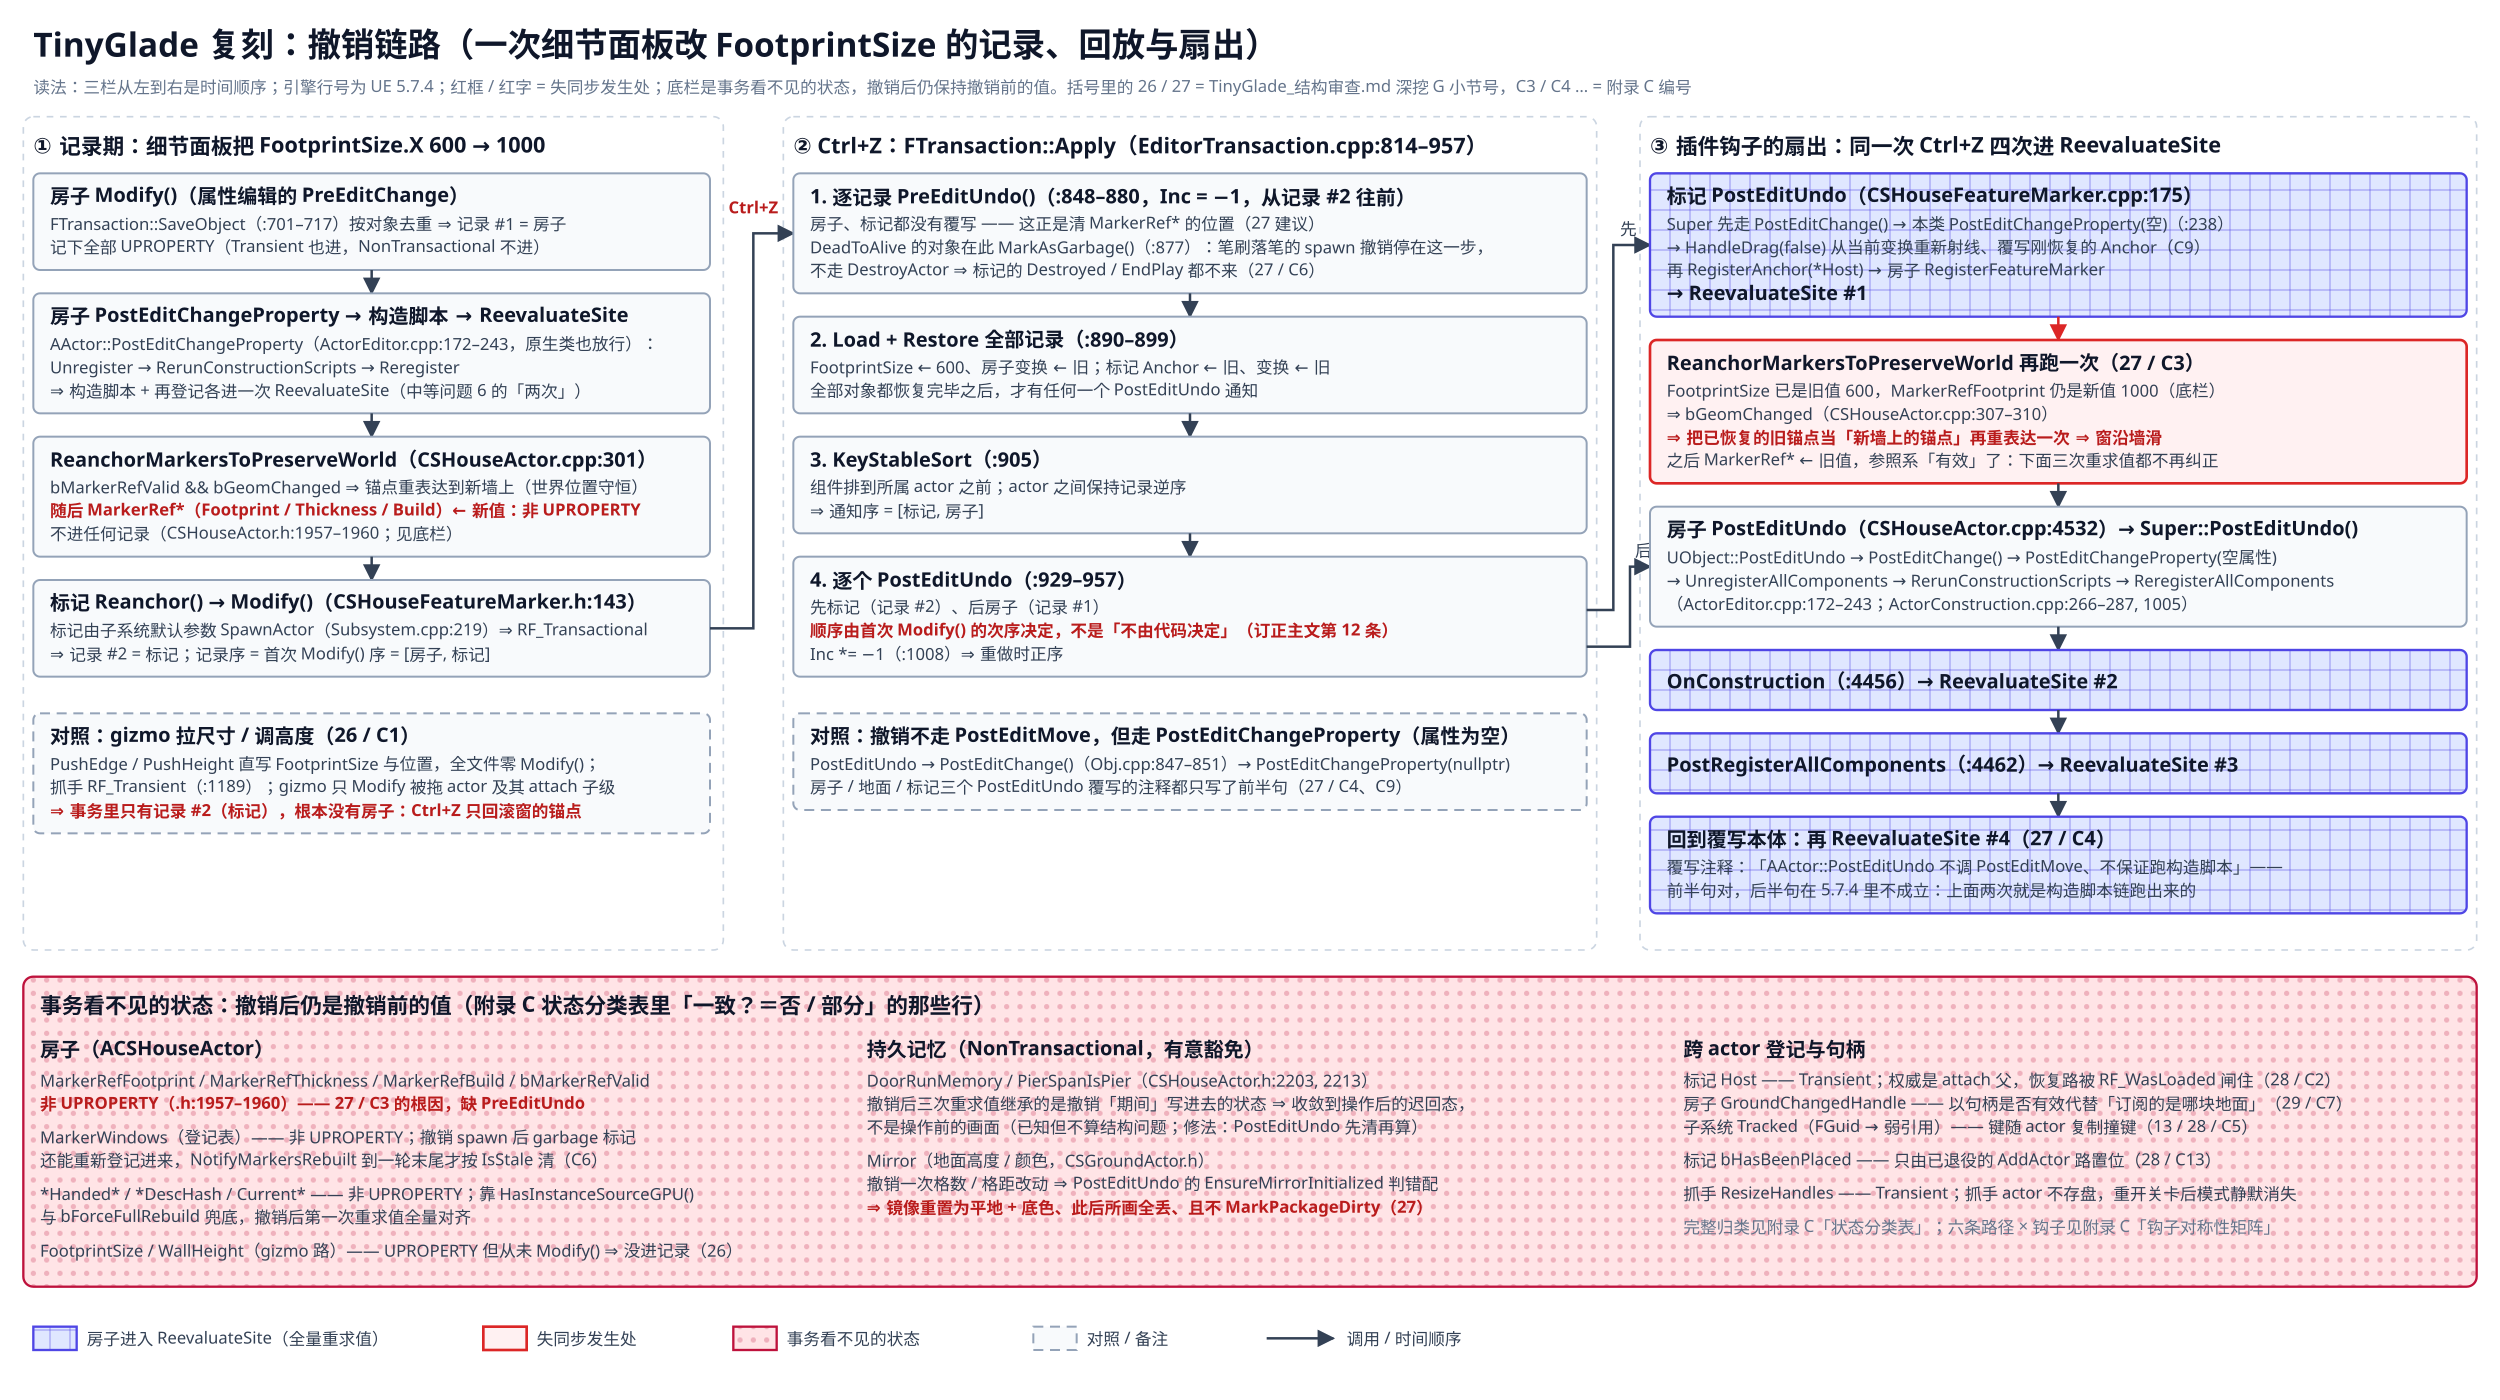
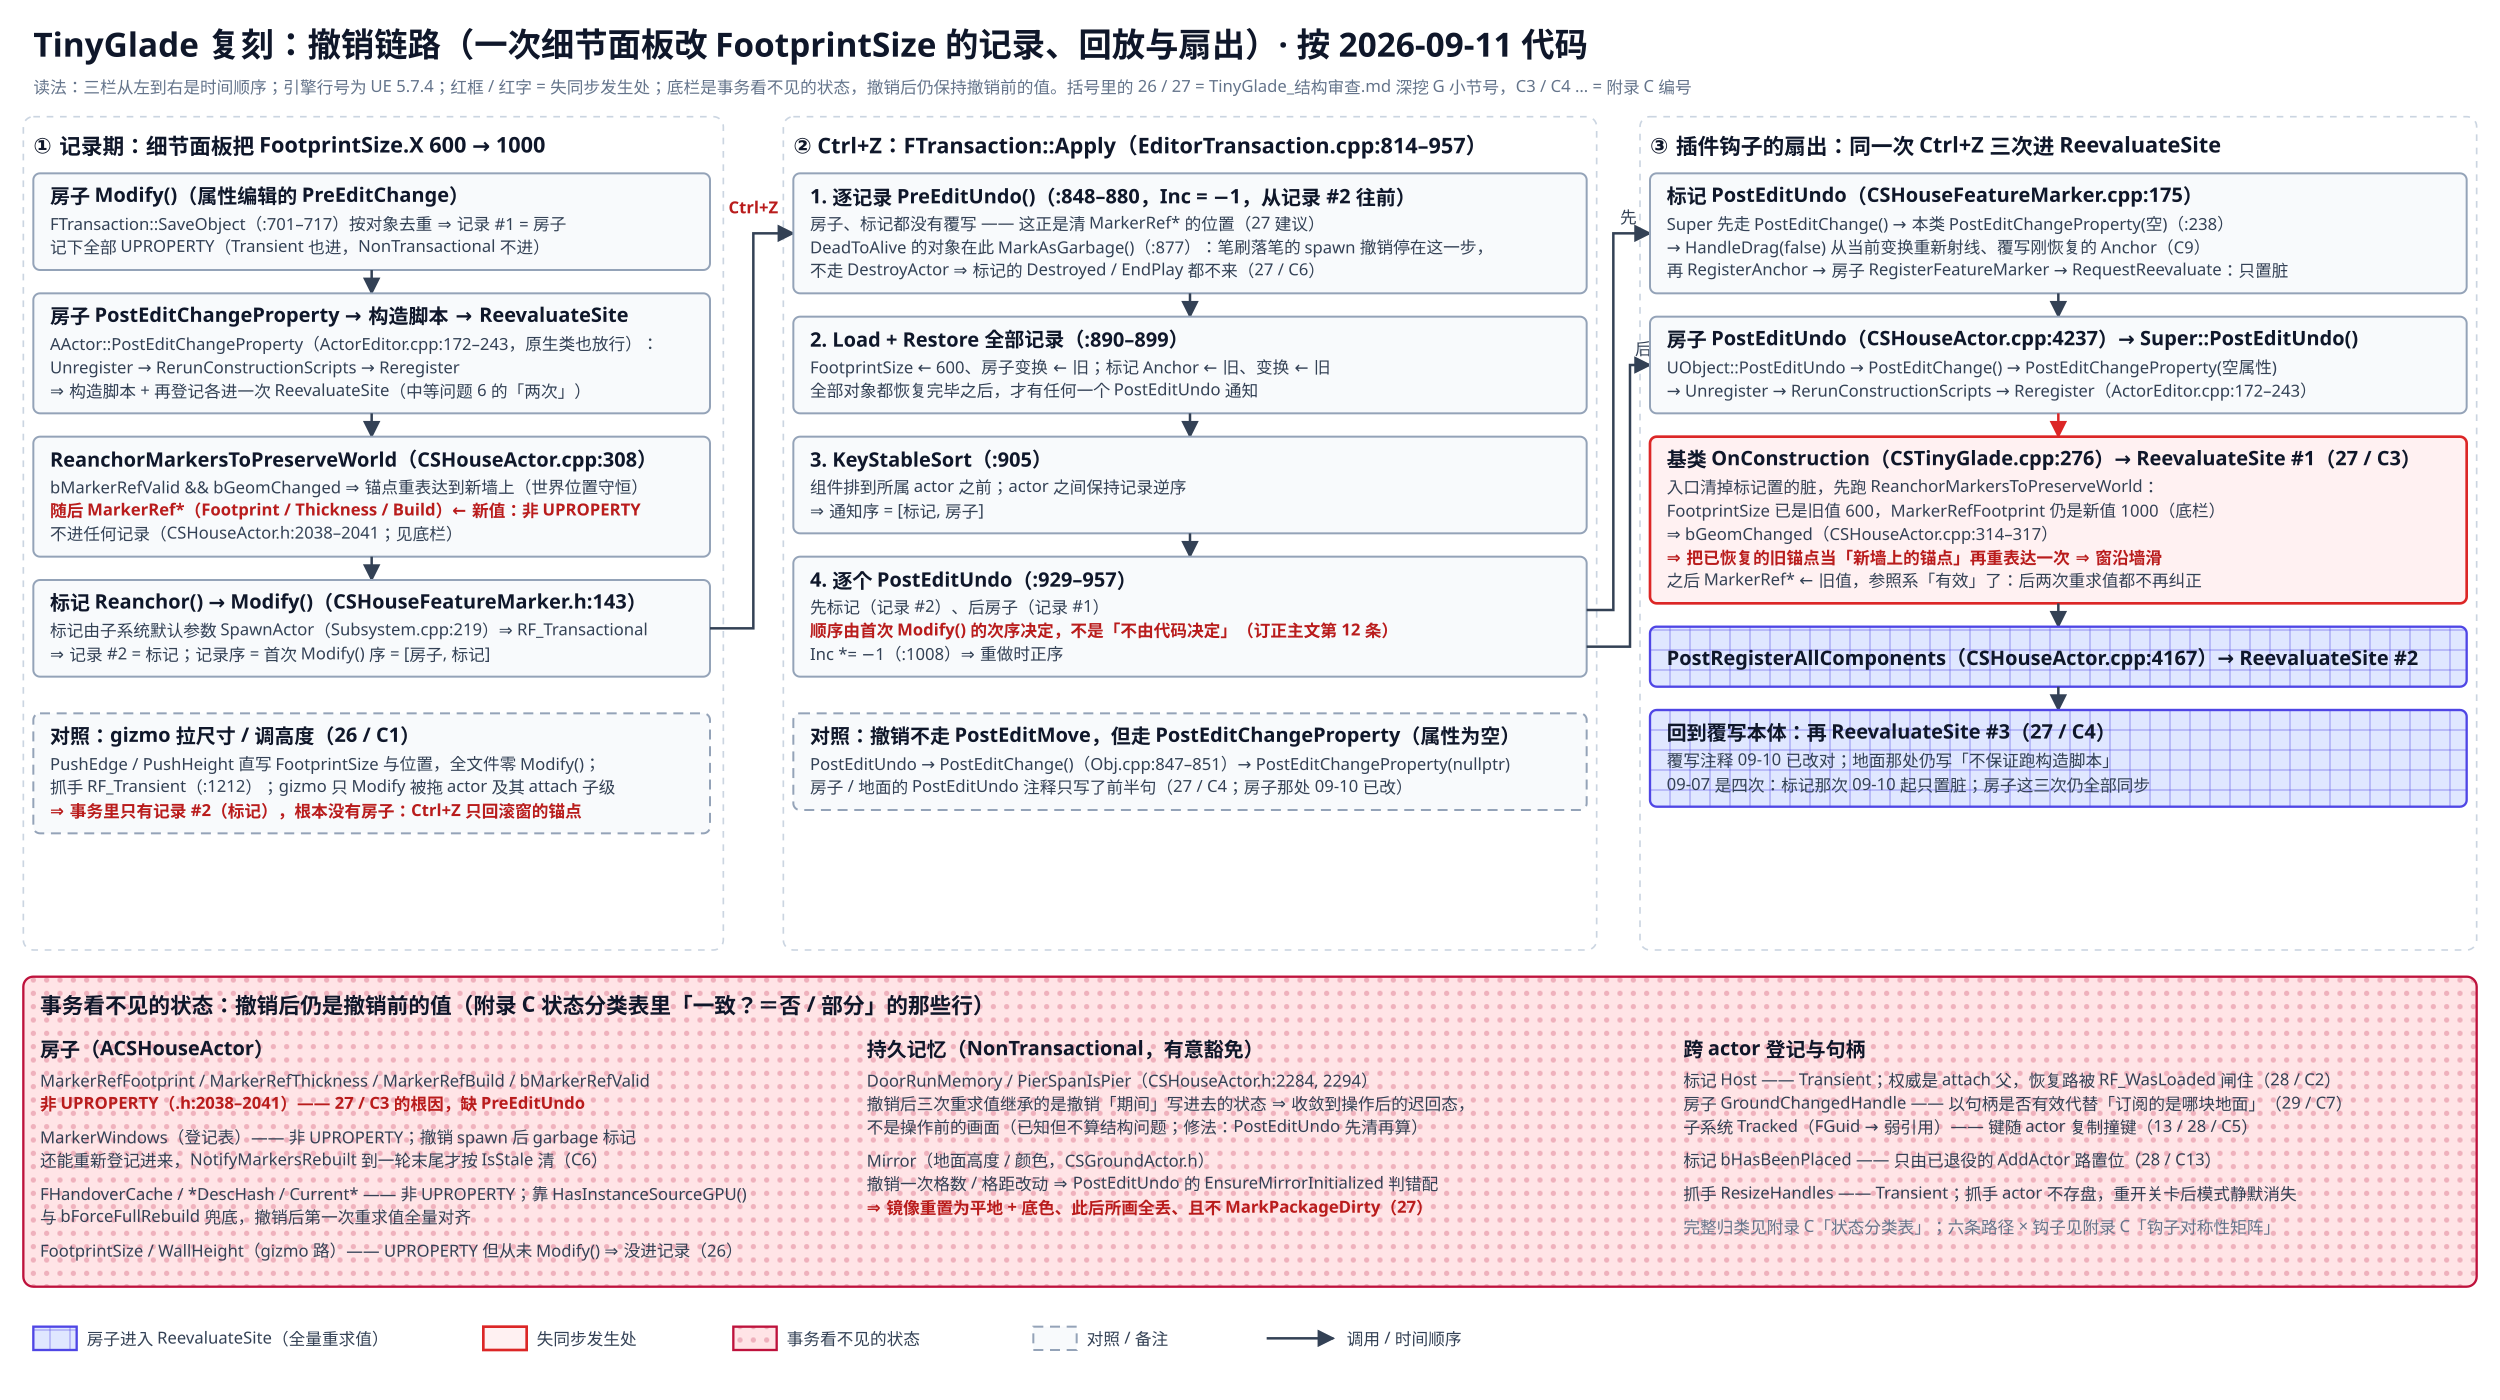
<svg xmlns="http://www.w3.org/2000/svg" viewBox="0 0 1500 840" width="1500" height="840" font-family="Segoe UI, Microsoft YaHei, sans-serif">
  <defs>
    <pattern id="pickable-domain-cross-bg" patternUnits="userSpaceOnUse" width="12" height="12">
      <rect width="12" height="12" fill="#e0e7ff" />
      <path d="M0 6H12" stroke="#4f46e5" stroke-width="1" opacity="0.317" />
      <path d="M6 0V12" stroke="#4f46e5" stroke-width="1" opacity="0.317" />
    </pattern>
    <pattern id="untracked-dot-bg" patternUnits="userSpaceOnUse" width="8" height="8">
      <rect width="8" height="8" fill="#ffe4e6" />
      <circle cx="4" cy="4" r="1.6" fill="#be123c" opacity="0.243" />
    </pattern>
    <marker id="arrow" viewBox="0 0 10 10" refX="9" refY="5" markerWidth="7" markerHeight="7" orient="auto-start-reverse">
      <path d="M0 0L10 5L0 10Z" fill="#334155" />
    </marker>
    <marker id="arrow-r" viewBox="0 0 10 10" refX="9" refY="5" markerWidth="7" markerHeight="7" orient="auto-start-reverse">
      <path d="M0 0L10 5L0 10Z" fill="#dc2626" />
    </marker>
  </defs>
  <style>
    .lane      { fill:none; stroke:#cbd5e1; stroke-width:1; stroke-dasharray:4 4; }
    .box       { fill:#f8fafc; stroke:#94a3b8; stroke-width:1.2; }
    .ext       { fill:#f8fafc; stroke:#94a3b8; stroke-width:1.2; stroke-dasharray:6 4; }
    .core      { fill:url(#pickable-domain-cross-bg); stroke:#4f46e5; stroke-width:1.4; }
    .untracked { fill:url(#untracked-dot-bg); stroke:#be123c; stroke-width:1.4; }
    .bad       { fill:#fff1f2; stroke:#dc2626; stroke-width:1.6; }
    .h  { font-size:13px; font-weight:700; fill:#0f172a; }
    .t  { font-size:12px; font-weight:600; fill:#0f172a; }
    .b  { font-size:10px; fill:#334155; }
    .m  { font-size:10px; fill:#64748b; }
    .r  { font-size:10px; font-weight:600; fill:#b91c1c; }
    .w  { stroke:#334155; stroke-width:1.5; fill:none; marker-end:url(#arrow); }
    .wr { stroke:#dc2626; stroke-width:1.5; fill:none; marker-end:url(#arrow-r); }
  </style>
-   <text x="20" y="34" font-size="20" font-weight="700" fill="#0f172a">TinyGlade 复刻：撤销链路（一次细节面板改 FootprintSize 的记录、回放与扇出）</text>
+   <text x="20" y="34" font-size="20" font-weight="700" fill="#0f172a">TinyGlade 复刻：撤销链路（一次细节面板改 FootprintSize 的记录、回放与扇出）· 按 2026-09-11 代码</text>
  <text x="20" y="56" class="m" font-size="12px">读法：三栏从左到右是时间顺序；引擎行号为 UE 5.7.4；红框 / 红字 = 失同步发生处；底栏是事务看不见的状态，撤销后仍保持撤销前的值。括号里的 26 / 27 = TinyGlade_结构审查.md 深挖 G 小节号，C3 / C4 … = 附录 C 编号</text>
  <rect x="14" y="70" width="420" height="500" rx="6" class="lane" />
  <rect x="470" y="70" width="488" height="500" rx="6" class="lane" />
  <rect x="984" y="70" width="502" height="500" rx="6" class="lane" />
  <text x="20" y="92" class="h">① 记录期：细节面板把 FootprintSize.X 600 → 1000</text>
  <text x="476" y="92" class="h">② Ctrl+Z：FTransaction::Apply（EditorTransaction.cpp:814–957）</text>
-   <text x="990" y="92" class="h">③ 插件钩子的扇出：同一次 Ctrl+Z 四次进 ReevaluateSite</text>
+   <text x="990" y="92" class="h">③ 插件钩子的扇出：同一次 Ctrl+Z 三次进 ReevaluateSite</text>
  <rect x="20" y="104" width="406" height="58" rx="4" class="box" />
  <text x="30" y="122" class="t">房子 Modify()（属性编辑的 PreEditChange）</text>
  <text x="30" y="138" class="b">FTransaction::SaveObject（:701–717）按对象去重 ⇒ 记录 #1 = 房子</text>
  <text x="30" y="152" class="b">记下全部 UPROPERTY（Transient 也进，NonTransactional 不进）</text>
  <path class="w" d="M223 162V176" />
  <rect x="20" y="176" width="406" height="72" rx="4" class="box" />
  <text x="30" y="194" class="t">房子 PostEditChangeProperty → 构造脚本 → ReevaluateSite</text>
  <text x="30" y="210" class="b">AActor::PostEditChangeProperty（ActorEditor.cpp:172–243，原生类也放行）：</text>
  <text x="30" y="224" class="b">Unregister → RerunConstructionScripts → Reregister</text>
  <text x="30" y="238" class="b">⇒ 构造脚本 + 再登记各进一次 ReevaluateSite（中等问题 6 的「两次」）</text>
  <path class="w" d="M223 248V262" />
  <rect x="20" y="262" width="406" height="72" rx="4" class="box" />
-   <text x="30" y="280" class="t">ReanchorMarkersToPreserveWorld（CSHouseActor.cpp:301）</text>
+   <text x="30" y="280" class="t">ReanchorMarkersToPreserveWorld（CSHouseActor.cpp:308）</text>
  <text x="30" y="296" class="b">bMarkerRefValid &amp;&amp; bGeomChanged ⇒ 锚点重表达到新墙上（世界位置守恒）</text>
  <text x="30" y="310" class="r">随后 MarkerRef*（Footprint / Thickness / Build）← 新值：非 UPROPERTY</text>
-   <text x="30" y="324" class="b">不进任何记录（CSHouseActor.h:1957–1960；见底栏）</text>
+   <text x="30" y="324" class="b">不进任何记录（CSHouseActor.h:2038–2041；见底栏）</text>
  <path class="w" d="M223 334V348" />
  <rect x="20" y="348" width="406" height="58" rx="4" class="box" />
  <text x="30" y="366" class="t">标记 Reanchor() → Modify()（CSHouseFeatureMarker.h:143）</text>
  <text x="30" y="382" class="b">标记由子系统默认参数 SpawnActor（Subsystem.cpp:219）⇒ RF_Transactional</text>
  <text x="30" y="396" class="b">⇒ 记录 #2 = 标记；记录序 = 首次 Modify() 序 = [房子, 标记]</text>
  <rect x="20" y="428" width="406" height="72" rx="4" class="ext" />
  <text x="30" y="446" class="t">对照：gizmo 拉尺寸 / 调高度（26 / C1）</text>
  <text x="30" y="462" class="b">PushEdge / PushHeight 直写 FootprintSize 与位置，全文件零 Modify()；</text>
-   <text x="30" y="476" class="b">抓手 RF_Transient（:1189）；gizmo 只 Modify 被拖 actor 及其 attach 子级</text>
+   <text x="30" y="476" class="b">抓手 RF_Transient（:1212）；gizmo 只 Modify 被拖 actor 及其 attach 子级</text>
  <text x="30" y="490" class="r">⇒ 事务里只有记录 #2（标记），根本没有房子：Ctrl+Z 只回滚窗的锚点</text>
  <path class="w" d="M426 377H452V140H476" />
  <text x="452" y="128" text-anchor="middle" class="r">Ctrl+Z</text>
  <rect x="476" y="104" width="476" height="72" rx="4" class="box" />
  <text x="486" y="122" class="t">1. 逐记录 PreEditUndo()（:848–880，Inc = −1，从记录 #2 往前）</text>
  <text x="486" y="138" class="b">房子、标记都没有覆写 —— 这正是清 MarkerRef* 的位置（27 建议）</text>
  <text x="486" y="152" class="b">DeadToAlive 的对象在此 MarkAsGarbage()（:877）：笔刷落笔的 spawn 撤销停在这一步，</text>
  <text x="486" y="166" class="b">不走 DestroyActor ⇒ 标记的 Destroyed / EndPlay 都不来（27 / C6）</text>
  <path class="w" d="M714 176V190" />
  <rect x="476" y="190" width="476" height="58" rx="4" class="box" />
  <text x="486" y="208" class="t">2. Load + Restore 全部记录（:890–899）</text>
  <text x="486" y="224" class="b">FootprintSize ← 600、房子变换 ← 旧；标记 Anchor ← 旧、变换 ← 旧</text>
  <text x="486" y="238" class="b">全部对象都恢复完毕之后，才有任何一个 PostEditUndo 通知</text>
  <path class="w" d="M714 248V262" />
  <rect x="476" y="262" width="476" height="58" rx="4" class="box" />
  <text x="486" y="280" class="t">3. KeyStableSort（:905）</text>
  <text x="486" y="296" class="b">组件排到所属 actor 之前；actor 之间保持记录逆序</text>
  <text x="486" y="310" class="b">⇒ 通知序 = [标记, 房子]</text>
  <path class="w" d="M714 320V334" />
  <rect x="476" y="334" width="476" height="72" rx="4" class="box" />
  <text x="486" y="352" class="t">4. 逐个 PostEditUndo（:929–957）</text>
  <text x="486" y="368" class="b">先标记（记录 #2）、后房子（记录 #1）</text>
  <text x="486" y="382" class="r">顺序由首次 Modify() 的次序决定，不是「不由代码决定」（订正主文第 12 条）</text>
  <text x="486" y="396" class="b">Inc *= −1（:1008）⇒ 重做时正序</text>
  <rect x="476" y="428" width="476" height="58" rx="4" class="ext" />
  <text x="486" y="446" class="t">对照：撤销不走 PostEditMove，但走 PostEditChangeProperty（属性为空）</text>
  <text x="486" y="462" class="b">PostEditUndo → PostEditChange()（Obj.cpp:847–851）→ PostEditChangeProperty(nullptr)</text>
-   <text x="486" y="476" class="b">房子 / 地面 / 标记三个 PostEditUndo 覆写的注释都只写了前半句（27 / C4、C9）</text>
-   <path class="w" d="M952 366H968V147H990" />
-   <text x="972" y="141" class="b">先</text>
-   <path class="w" d="M952 388H978V340H990" />
-   <text x="981" y="334" class="b">后</text>
-   <rect x="990" y="104" width="490" height="86" rx="4" class="core" />
+   <text x="486" y="476" class="b">房子 / 地面的 PostEditUndo 注释只写了前半句（27 / C4；房子那处 09-10 已改）</text>
+   <path class="w" d="M952 366H968V140H990" />
+   <text x="972" y="134" class="b">先</text>
+   <path class="w" d="M952 388H978V219H990" />
+   <text x="981" y="213" class="b">后</text>
+   <rect x="990" y="104" width="490" height="72" rx="4" class="box" />
  <text x="1000" y="122" class="t">标记 PostEditUndo（CSHouseFeatureMarker.cpp:175）</text>
  <text x="1000" y="138" class="b">Super 先走 PostEditChange() → 本类 PostEditChangeProperty(空)（:238）</text>
  <text x="1000" y="152" class="b">→ HandleDrag(false) 从当前变换重新射线、覆写刚恢复的 Anchor（C9）</text>
-   <text x="1000" y="166" class="b">再 RegisterAnchor(*Host) → 房子 RegisterFeatureMarker</text>
-   <text x="1000" y="180" class="t">→ ReevaluateSite #1</text>
-   <path class="wr" d="M1235 190V204" />
-   <rect x="990" y="204" width="490" height="86" rx="4" class="bad" />
-   <text x="1000" y="222" class="t">ReanchorMarkersToPreserveWorld 再跑一次（27 / C3）</text>
-   <text x="1000" y="238" class="b">FootprintSize 已是旧值 600，MarkerRefFootprint 仍是新值 1000（底栏）</text>
-   <text x="1000" y="252" class="b">⇒ bGeomChanged（CSHouseActor.cpp:307–310）</text>
-   <text x="1000" y="266" class="r">⇒ 把已恢复的旧锚点当「新墙上的锚点」再重表达一次 ⇒ 窗沿墙滑</text>
-   <text x="1000" y="280" class="b">之后 MarkerRef* ← 旧值，参照系「有效」了：下面三次重求值都不再纠正</text>
-   <path class="w" d="M1235 290V304" />
-   <rect x="990" y="304" width="490" height="72" rx="4" class="box" />
-   <text x="1000" y="322" class="t">房子 PostEditUndo（CSHouseActor.cpp:4532）→ Super::PostEditUndo()</text>
-   <text x="1000" y="338" class="b">UObject::PostEditUndo → PostEditChange() → PostEditChangeProperty(空属性)</text>
-   <text x="1000" y="352" class="b">→ UnregisterAllComponents → RerunConstructionScripts → ReregisterAllComponents</text>
-   <text x="1000" y="366" class="b">（ActorEditor.cpp:172–243；ActorConstruction.cpp:266–287, 1005）</text>
-   <path class="w" d="M1235 376V390" />
-   <rect x="990" y="390" width="490" height="36" rx="4" class="core" />
-   <text x="1000" y="413" class="t">OnConstruction（:4456）→ ReevaluateSite #2</text>
-   <path class="w" d="M1235 426V440" />
-   <rect x="990" y="440" width="490" height="36" rx="4" class="core" />
-   <text x="1000" y="463" class="t">PostRegisterAllComponents（:4462）→ ReevaluateSite #3</text>
-   <path class="w" d="M1235 476V490" />
-   <rect x="990" y="490" width="490" height="58" rx="4" class="core" />
-   <text x="1000" y="508" class="t">回到覆写本体：再 ReevaluateSite #4（27 / C4）</text>
-   <text x="1000" y="524" class="b">覆写注释：「AActor::PostEditUndo 不调 PostEditMove、不保证跑构造脚本」——</text>
-   <text x="1000" y="538" class="b">前半句对，后半句在 5.7.4 里不成立：上面两次就是构造脚本链跑出来的</text>
+   <text x="1000" y="166" class="b">再 RegisterAnchor → 房子 RegisterFeatureMarker → RequestReevaluate：只置脏</text>
+   <path class="w" d="M1235 176V190" />
+   <rect x="990" y="190" width="490" height="58" rx="4" class="box" />
+   <text x="1000" y="208" class="t">房子 PostEditUndo（CSHouseActor.cpp:4237）→ Super::PostEditUndo()</text>
+   <text x="1000" y="224" class="b">UObject::PostEditUndo → PostEditChange() → PostEditChangeProperty(空属性)</text>
+   <text x="1000" y="238" class="b">→ Unregister → RerunConstructionScripts → Reregister（ActorEditor.cpp:172–243）</text>
+   <path class="wr" d="M1235 248V262" />
+   <rect x="990" y="262" width="490" height="100" rx="4" class="bad" />
+   <text x="1000" y="280" class="t">基类 OnConstruction（CSTinyGlade.cpp:276）→ ReevaluateSite #1（27 / C3）</text>
+   <text x="1000" y="296" class="b">入口清掉标记置的脏，先跑 ReanchorMarkersToPreserveWorld：</text>
+   <text x="1000" y="310" class="b">FootprintSize 已是旧值 600，MarkerRefFootprint 仍是新值 1000（底栏）</text>
+   <text x="1000" y="324" class="b">⇒ bGeomChanged（CSHouseActor.cpp:314–317）</text>
+   <text x="1000" y="338" class="r">⇒ 把已恢复的旧锚点当「新墙上的锚点」再重表达一次 ⇒ 窗沿墙滑</text>
+   <text x="1000" y="352" class="b">之后 MarkerRef* ← 旧值，参照系「有效」了：后两次重求值都不再纠正</text>
+   <path class="w" d="M1235 362V376" />
+   <rect x="990" y="376" width="490" height="36" rx="4" class="core" />
+   <text x="1000" y="399" class="t">PostRegisterAllComponents（CSHouseActor.cpp:4167）→ ReevaluateSite #2</text>
+   <path class="w" d="M1235 412V426" />
+   <rect x="990" y="426" width="490" height="58" rx="4" class="core" />
+   <text x="1000" y="444" class="t">回到覆写本体：再 ReevaluateSite #3（27 / C4）</text>
+   <text x="1000" y="460" class="b">覆写注释 09-10 已改对；地面那处仍写「不保证跑构造脚本」</text>
+   <text x="1000" y="474" class="b">09-07 是四次：标记那次 09-10 起只置脏；房子这三次仍全部同步</text>
  <rect x="14" y="586" width="1472" height="186" rx="6" class="untracked" />
  <text x="24" y="608" class="h">事务看不见的状态：撤销后仍是撤销前的值（附录 C 状态分类表里「一致？＝否 / 部分」的那些行）</text>
  <text x="24" y="634" class="t">房子（ACSHouseActor）</text>
  <text x="24" y="652" class="b">MarkerRefFootprint / MarkerRefThickness / MarkerRefBuild / bMarkerRefValid</text>
-   <text x="24" y="666" class="r">非 UPROPERTY（.h:1957–1960）—— 27 / C3 的根因，缺 PreEditUndo</text>
+   <text x="24" y="666" class="r">非 UPROPERTY（.h:2038–2041）—— 27 / C3 的根因，缺 PreEditUndo</text>
  <text x="24" y="686" class="b">MarkerWindows（登记表）—— 非 UPROPERTY；撤销 spawn 后 garbage 标记</text>
  <text x="24" y="700" class="b">还能重新登记进来，NotifyMarkersRebuilt 到一轮末尾才按 IsStale 清（C6）</text>
-   <text x="24" y="720" class="b">*Handed* / *DescHash / Current* —— 非 UPROPERTY；靠 HasInstanceSourceGPU()</text>
+   <text x="24" y="720" class="b">FHandoverCache / *DescHash / Current* —— 非 UPROPERTY；靠 HasInstanceSourceGPU()</text>
  <text x="24" y="734" class="b">与 bForceFullRebuild 兜底，撤销后第一次重求值全量对齐</text>
  <text x="24" y="754" class="b">FootprintSize / WallHeight（gizmo 路）—— UPROPERTY 但从未 Modify() ⇒ 没进记录（26）</text>
  <text x="520" y="634" class="t">持久记忆（NonTransactional，有意豁免）</text>
-   <text x="520" y="652" class="b">DoorRunMemory / PierSpanIsPier（CSHouseActor.h:2203, 2213）</text>
+   <text x="520" y="652" class="b">DoorRunMemory / PierSpanIsPier（CSHouseActor.h:2284, 2294）</text>
  <text x="520" y="666" class="b">撤销后三次重求值继承的是撤销「期间」写进去的状态 ⇒ 收敛到操作后的迟回态，</text>
  <text x="520" y="680" class="b">不是操作前的画面（已知但不算结构问题；修法：PostEditUndo 先清再算）</text>
  <text x="520" y="700" class="b">Mirror（地面高度 / 颜色，CSGroundActor.h）</text>
  <text x="520" y="714" class="b">撤销一次格数 / 格距改动 ⇒ PostEditUndo 的 EnsureMirrorInitialized 判错配</text>
  <text x="520" y="728" class="r">⇒ 镜像重置为平地 + 底色、此后所画全丢、且不 MarkPackageDirty（27）</text>
  <text x="1010" y="634" class="t">跨 actor 登记与句柄</text>
  <text x="1010" y="652" class="b">标记 Host —— Transient；权威是 attach 父，恢复路被 RF_WasLoaded 闸住（28 / C2）</text>
  <text x="1010" y="666" class="b">房子 GroundChangedHandle —— 以句柄是否有效代替「订阅的是哪块地面」（29 / C7）</text>
  <text x="1010" y="680" class="b">子系统 Tracked（FGuid → 弱引用）—— 键随 actor 复制撞键（13 / 28 / C5）</text>
  <text x="1010" y="700" class="b">标记 bHasBeenPlaced —— 只由已退役的 AddActor 路置位（28 / C13）</text>
  <text x="1010" y="720" class="b">抓手 ResizeHandles —— Transient；抓手 actor 不存盘，重开关卡后模式静默消失</text>
  <text x="1010" y="740" class="m">完整归类见附录 C「状态分类表」；六条路径 × 钩子见附录 C「钩子对称性矩阵」</text>
  <rect x="20" y="796" width="26" height="14" class="core" />
  <text x="52" y="807" class="b">房子进入 ReevaluateSite（全量重求值）</text>
  <rect x="290" y="796" width="26" height="14" class="bad" />
  <text x="322" y="807" class="b">失同步发生处</text>
  <rect x="440" y="796" width="26" height="14" class="untracked" />
  <text x="472" y="807" class="b">事务看不见的状态</text>
  <rect x="620" y="796" width="26" height="14" class="ext" />
  <text x="652" y="807" class="b">对照 / 备注</text>
  <path class="w" d="M760 803H800" />
  <text x="808" y="807" class="b">调用 / 时间顺序</text>
</svg>
